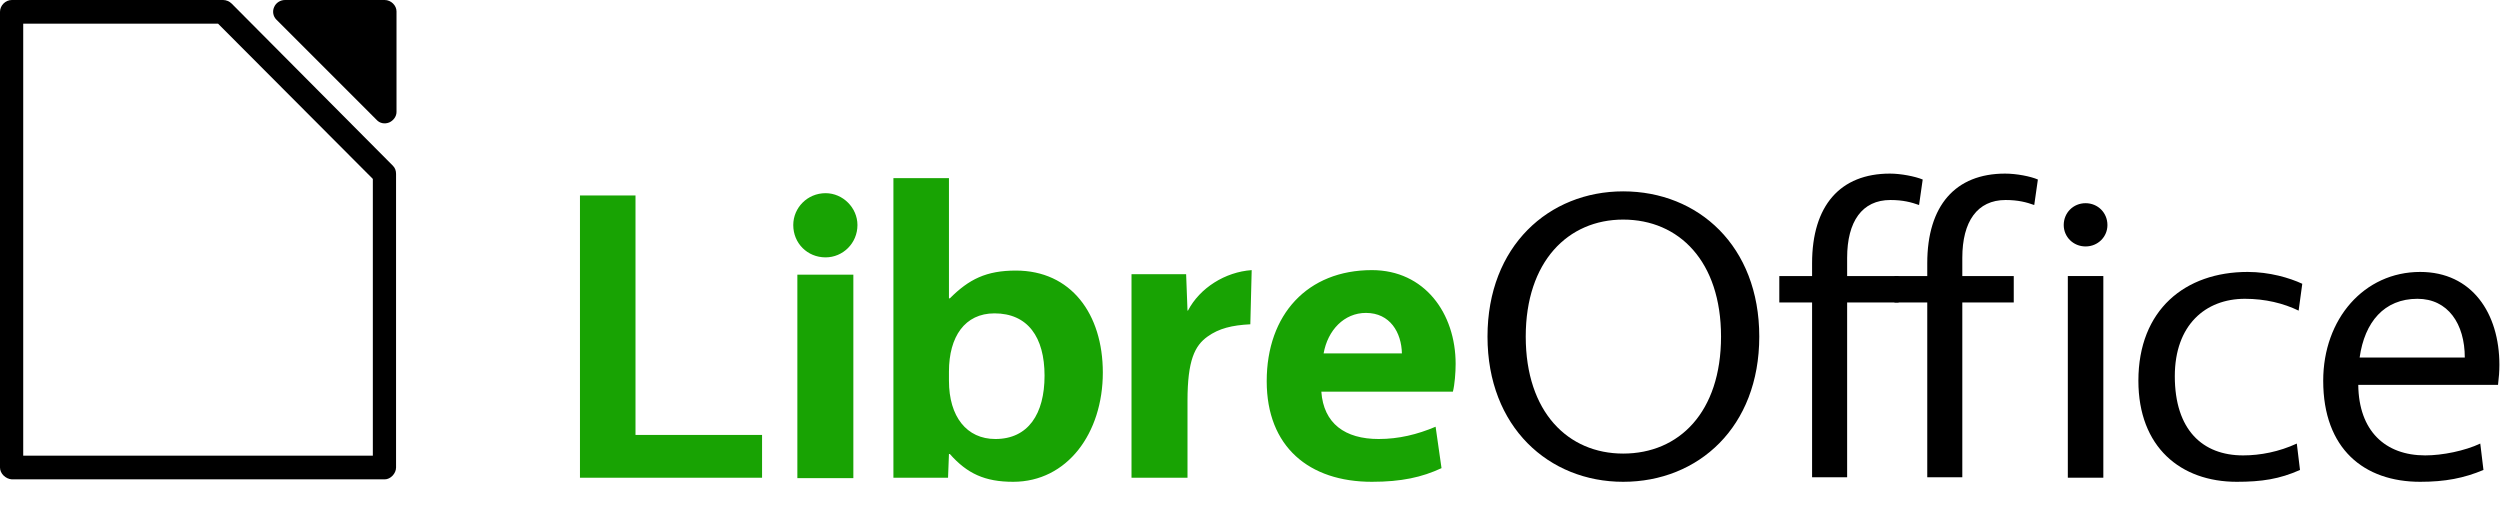
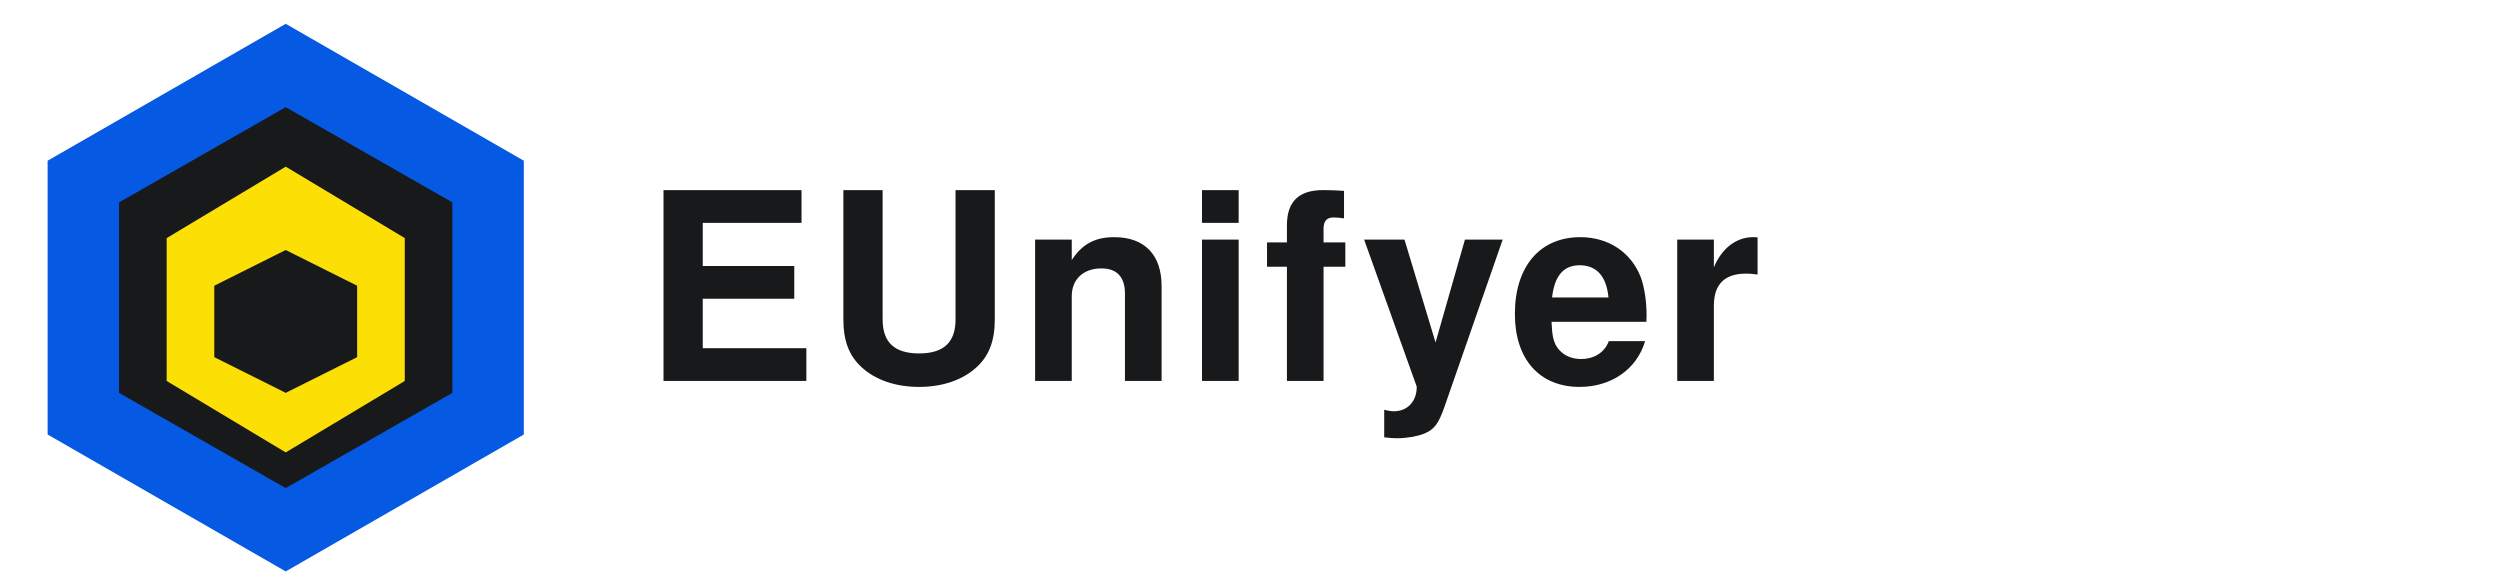
- <svg xmlns="http://www.w3.org/2000/svg" width="345.611" height="71.5" fill-rule="evenodd" stroke-linejoin="round" stroke-width="28.222" preserveAspectRatio="xMidYMid" viewBox="0 0 9144.293 1891.771" id="svg3">
-   <path fill="#18a303" d="m2121.35 714.926v1032.38h666.052v-156.522h-462.906v-875.858zm795.163 1034.045h204.811v-744.311h-204.81zm103.238-807.587c63.275.0 116.56-51.619 116.56-118.224.0-63.275-53.285-116.559-116.56-116.559-66.605.0-118.224 53.284-118.224 116.559.0 66.605 51.62 118.224 118.224 118.224m454.58 149.861h-3.33v-439.594h-203.146v1095.655h199.816l3.33-86.587h3.33c63.274 71.601 128.214 101.573 231.452 101.573 198.151.0 328.031-178.169 328.031-399.63.0-214.802-116.559-372.99-318.04-372.99-108.233.0-171.508 31.638-241.443 101.573m-3.33 268.086c0-128.215 58.28-213.137 166.513-213.137 121.554.0 183.164 86.587 183.164 228.123.0 139.871-59.944 231.453-179.833 231.453-104.903.0-169.843-81.59-169.843-213.137zm1107.311-371.324c-96.577 6.66-189.824 64.94-233.118 148.197h-1.66l-4.99-133.211h-199.815v744.313h204.81v-281.406c0-148.196 26.643-201.48 73.266-234.783 41.628-29.972 89.917-41.628 156.522-44.958zm745.978 343.017c0-184.83-113.23-343.017-306.384-343.017-234.783.0-384.645 161.518-384.645 406.292.0 239.778 154.857 367.993 384.645 367.993 108.232.0 183.164-16.65 254.765-49.954l-21.647-151.527c-66.605 28.308-134.875 44.96-208.141 44.96-123.22.0-201.481-56.615-209.807-173.174H5314.3c6.66-26.643 9.99-69.936 9.99-101.573m-328.032-186.494c88.253.0 129.88 71.601 131.545 148.197h-286.401c14.987-84.922 74.93-148.197 154.856-148.197" id="path1" />
-   <path d="m5937.056 699.94c-271.416.0-496.207 199.815-496.207 531.176.0 331.361 224.791 531.176 496.207 531.176 274.746.0 497.874-199.815 497.874-531.176.0-331.361-223.128-531.176-497.874-531.176m0 103.238c204.811.0 358.004 153.192 358.004 427.938.0 276.411-153.193 427.938-358.004 427.938-201.48.0-356.338-151.527-356.338-427.938.0-274.746 154.857-427.938 356.338-427.938m691.03 159.852v46.624h-119.89v96.577h119.89v639.41H6756.3v-639.41h188.159v-96.577h-188.16v-66.605c0-133.21 54.95-211.471 158.188-211.471 46.625.0 76.597 8.32 104.904 18.316l13.32-93.247c-28.306-11.656-79.926-21.647-119.891-21.647-181.497.0-284.735 116.559-284.735 328.03z" id="path2" />
-   <path d="M84.922 86.587" id="path10" />
-   <path d="M43.294.001C19.982.001.0 19.982.0 43.294v1666.794c0 21.646 19.982 41.628 43.294 43.293h1363.74c21.646.0 41.628-21.647 41.628-43.293V636.08c0-11.656-3.33-21.647-11.656-29.973L847.551 13.322C839.221 4.992 827.569.001 815.913.001zM84.922 86.587H797.597L1363.74 654.396V1666.794H84.922z" id="path9" />
-   <path d="m1042.371.001c-16.652.0-33.303 9.99-39.964 26.642-6.66 14.986-3.33 33.302 8.33 44.958l366.329 366.328c11.656 13.322 29.972 16.652 46.623 9.99 14.986-6.66 26.642-21.646 26.642-38.298V41.628C1450.331 19.981 1430.349.0 1407.038.0z" id="path8" />
-   <path d="m9137.067 1407.62c3.33-26.642 4.99-49.954 4.99-73.266.0-188.16-99.908-339.686-289.732-339.686-204.811.0-354.672 171.508-354.672 397.965.0 249.77 149.86 369.66 354.672 369.66 91.582.0 159.852-13.322 231.452-43.294l-11.655-96.578c-56.615 26.642-138.206 43.294-201.481 43.294-146.531.0-243.11-89.917-244.774-258.095zm-294.728-314.71c111.563.0 173.173 91.582 173.173 214.802h-384.645c18.317-129.88 89.917-214.802 211.472-214.802" id="path7" />
-   <path d="m7954.826 1375.982c0-186.494 111.563-283.072 256.429-283.072 74.932.0 141.536 16.652 196.486 43.294l13.32-98.243c-46.622-21.647-119.888-43.293-199.815-43.293-228.123.0-399.631 138.205-399.631 397.965.0 243.11 154.857 369.66 359.668 369.66 91.583.0 156.522-9.99 231.453-43.294l-11.655-96.578c-64.941 29.973-133.212 43.294-196.485 43.294-148.197.0-249.77-93.248-249.77-289.733" id="path6" />
-   <path d="m7628.46 901.421c44.959.0 79.927-34.968 79.927-78.261.0-44.959-34.968-79.927-79.927-79.927-44.958.0-79.925 34.968-79.925 79.927.0 43.293 34.967 78.261 79.925 78.261" id="path5" />
-   <path d="m7563.52 1747.306h129.88v-737.652h-129.88z" id="path4" />
-   <path d="m7049.363 963.03v46.624h-119.89v96.577h119.89v639.41h128.214v-639.41h188.16v-96.577h-188.16v-66.605c0-133.21 54.95-211.471 158.189-211.471 46.623.0 76.595 8.32 104.903 18.316l13.32-93.247c-26.64-11.656-78.26-21.647-119.889-21.647-181.498.0-284.736 116.559-284.736 328.03z" id="path3" />
+ <svg xmlns="http://www.w3.org/2000/svg" width="210" height="48" viewBox="0 0 210 48">
+   <polygon points="24,2 44,13.5 44,36.5 24,48 4,36.5 4,13.5" fill="#0659E3" />
+   <polygon points="24,9 38,17 38,33 24,41 10,33 10,17" fill="#18191A" />
+   <polygon points="24,14 34,20 34,32 24,38 14,32 14,20" fill="#FCDF05" />
+   <polygon points="24,21 30,24 30,30 24,33 18,30 18,24" fill="#18191A" />
+   <text x="54" y="32" font-family="Helvetica, Arial, sans-serif" font-size="22" font-weight="600" fill="#18191A" letter-spacing="0.5">EUnifyer</text>
</svg>
